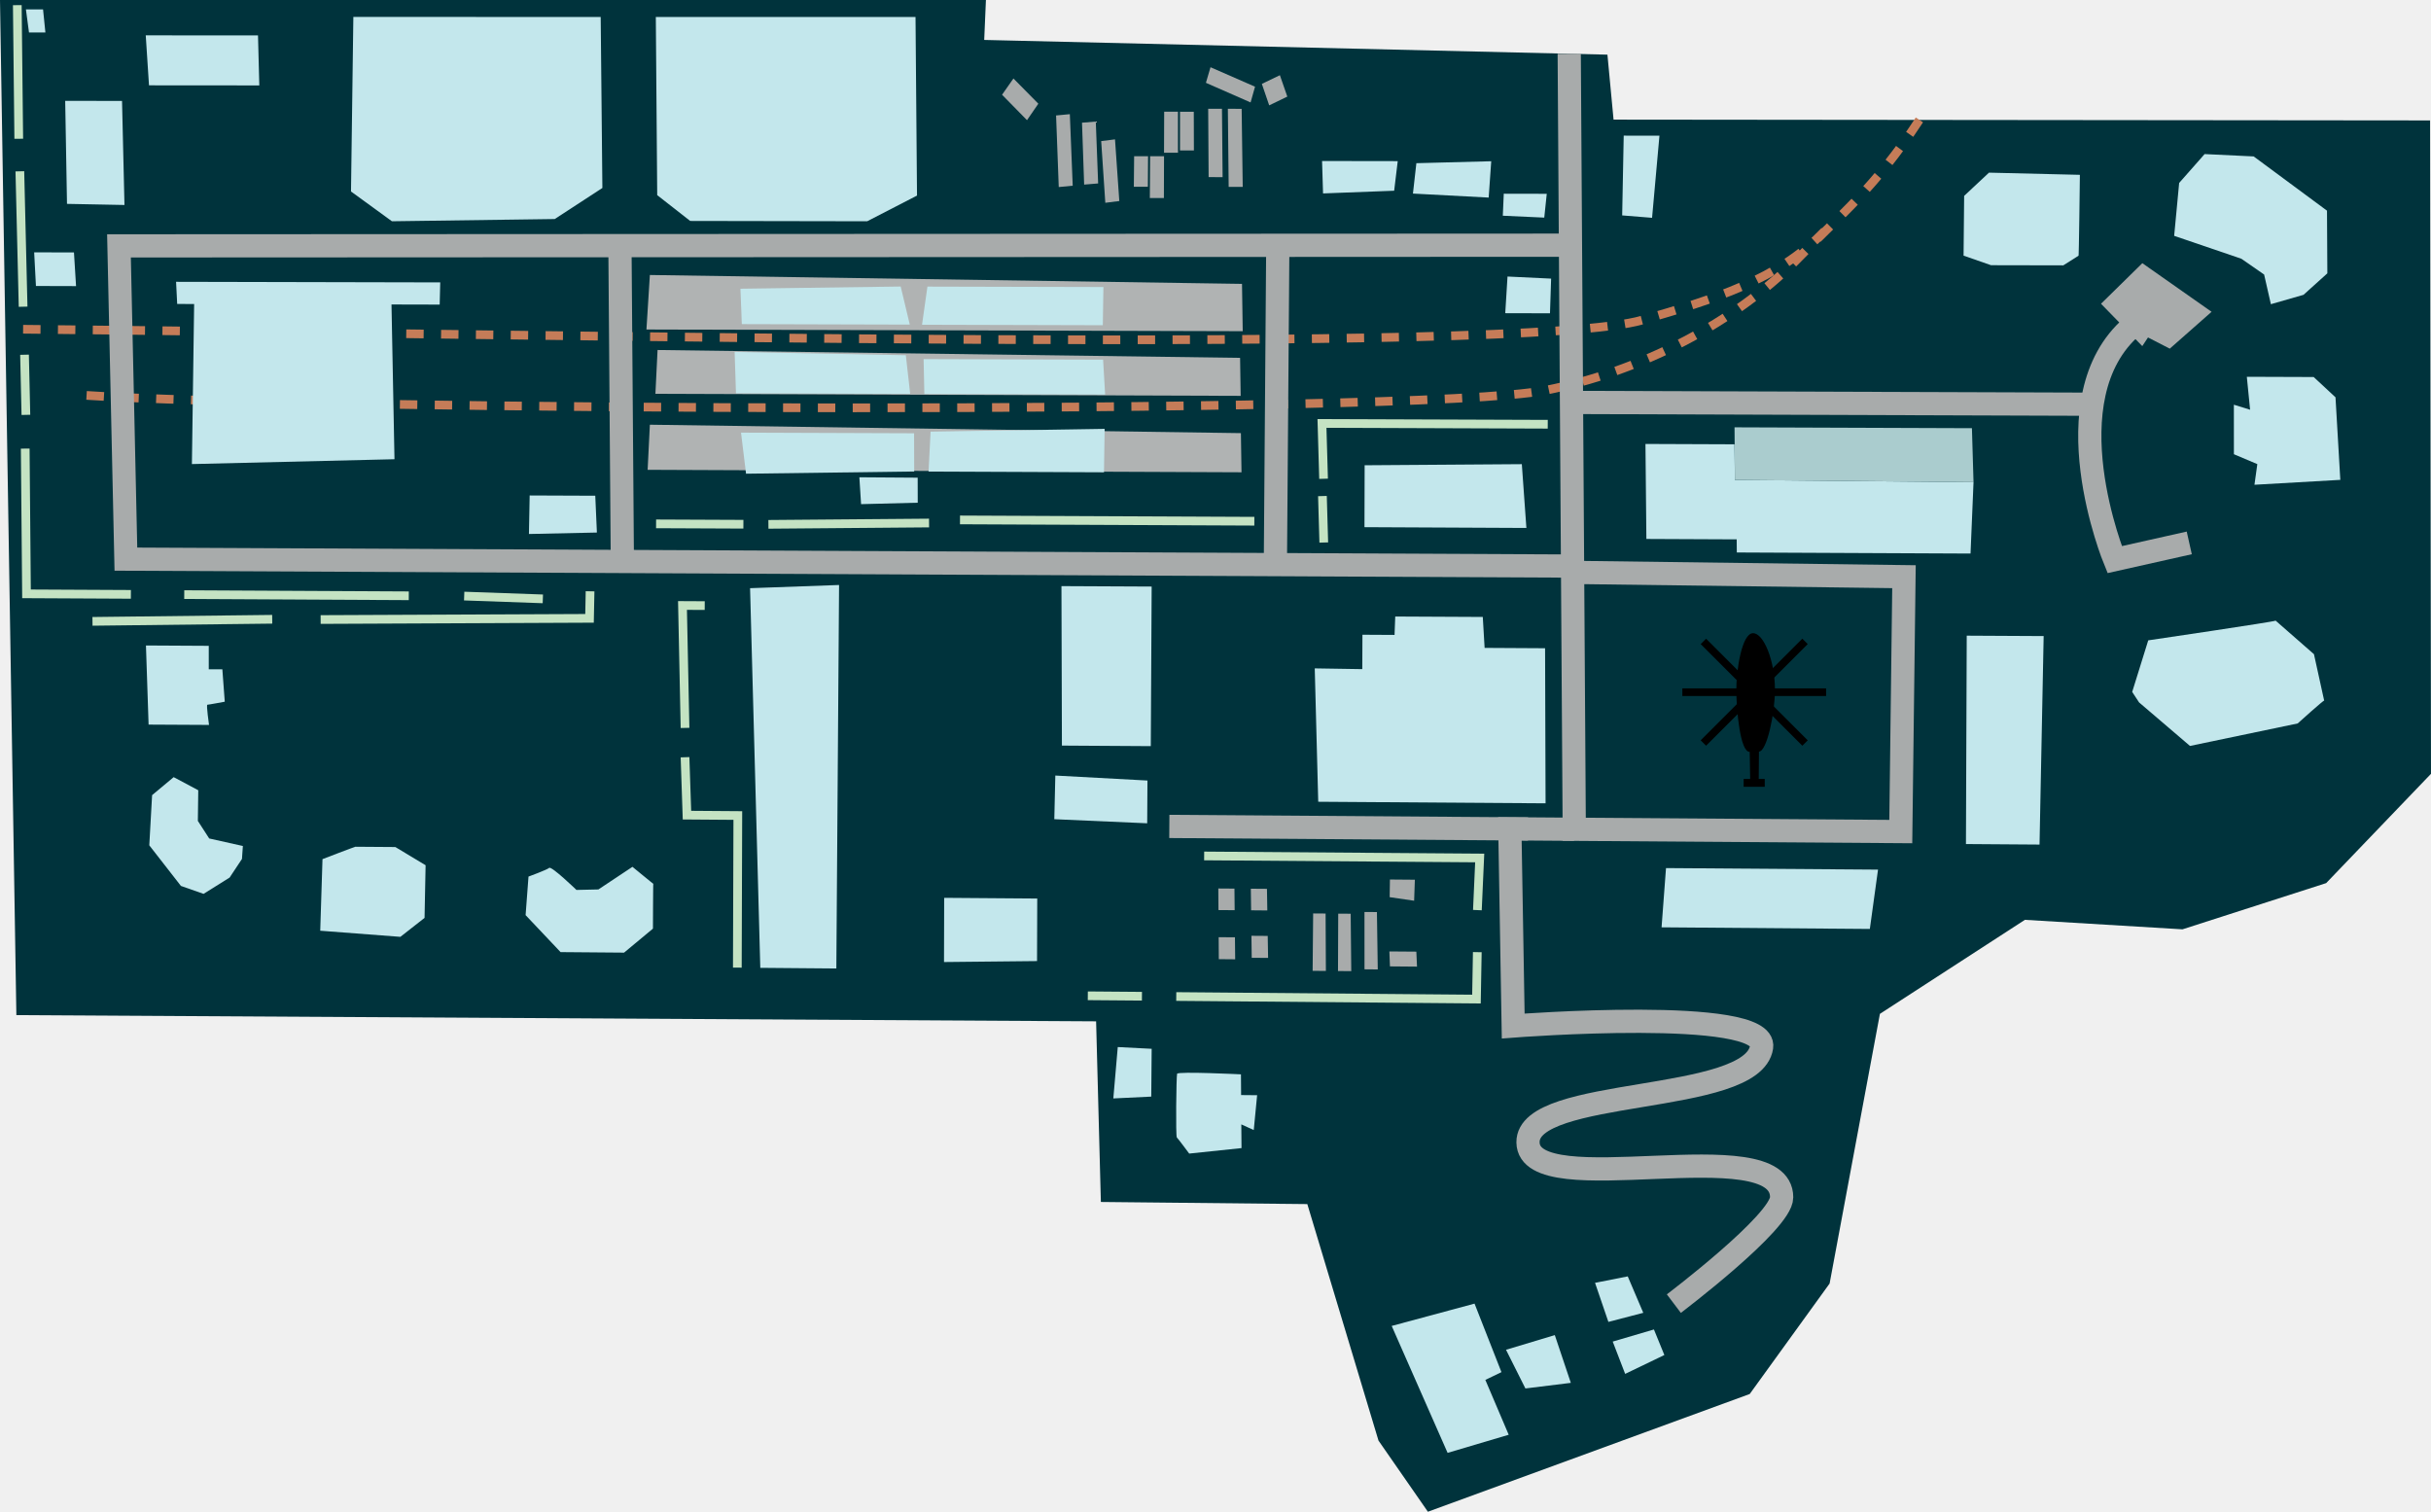
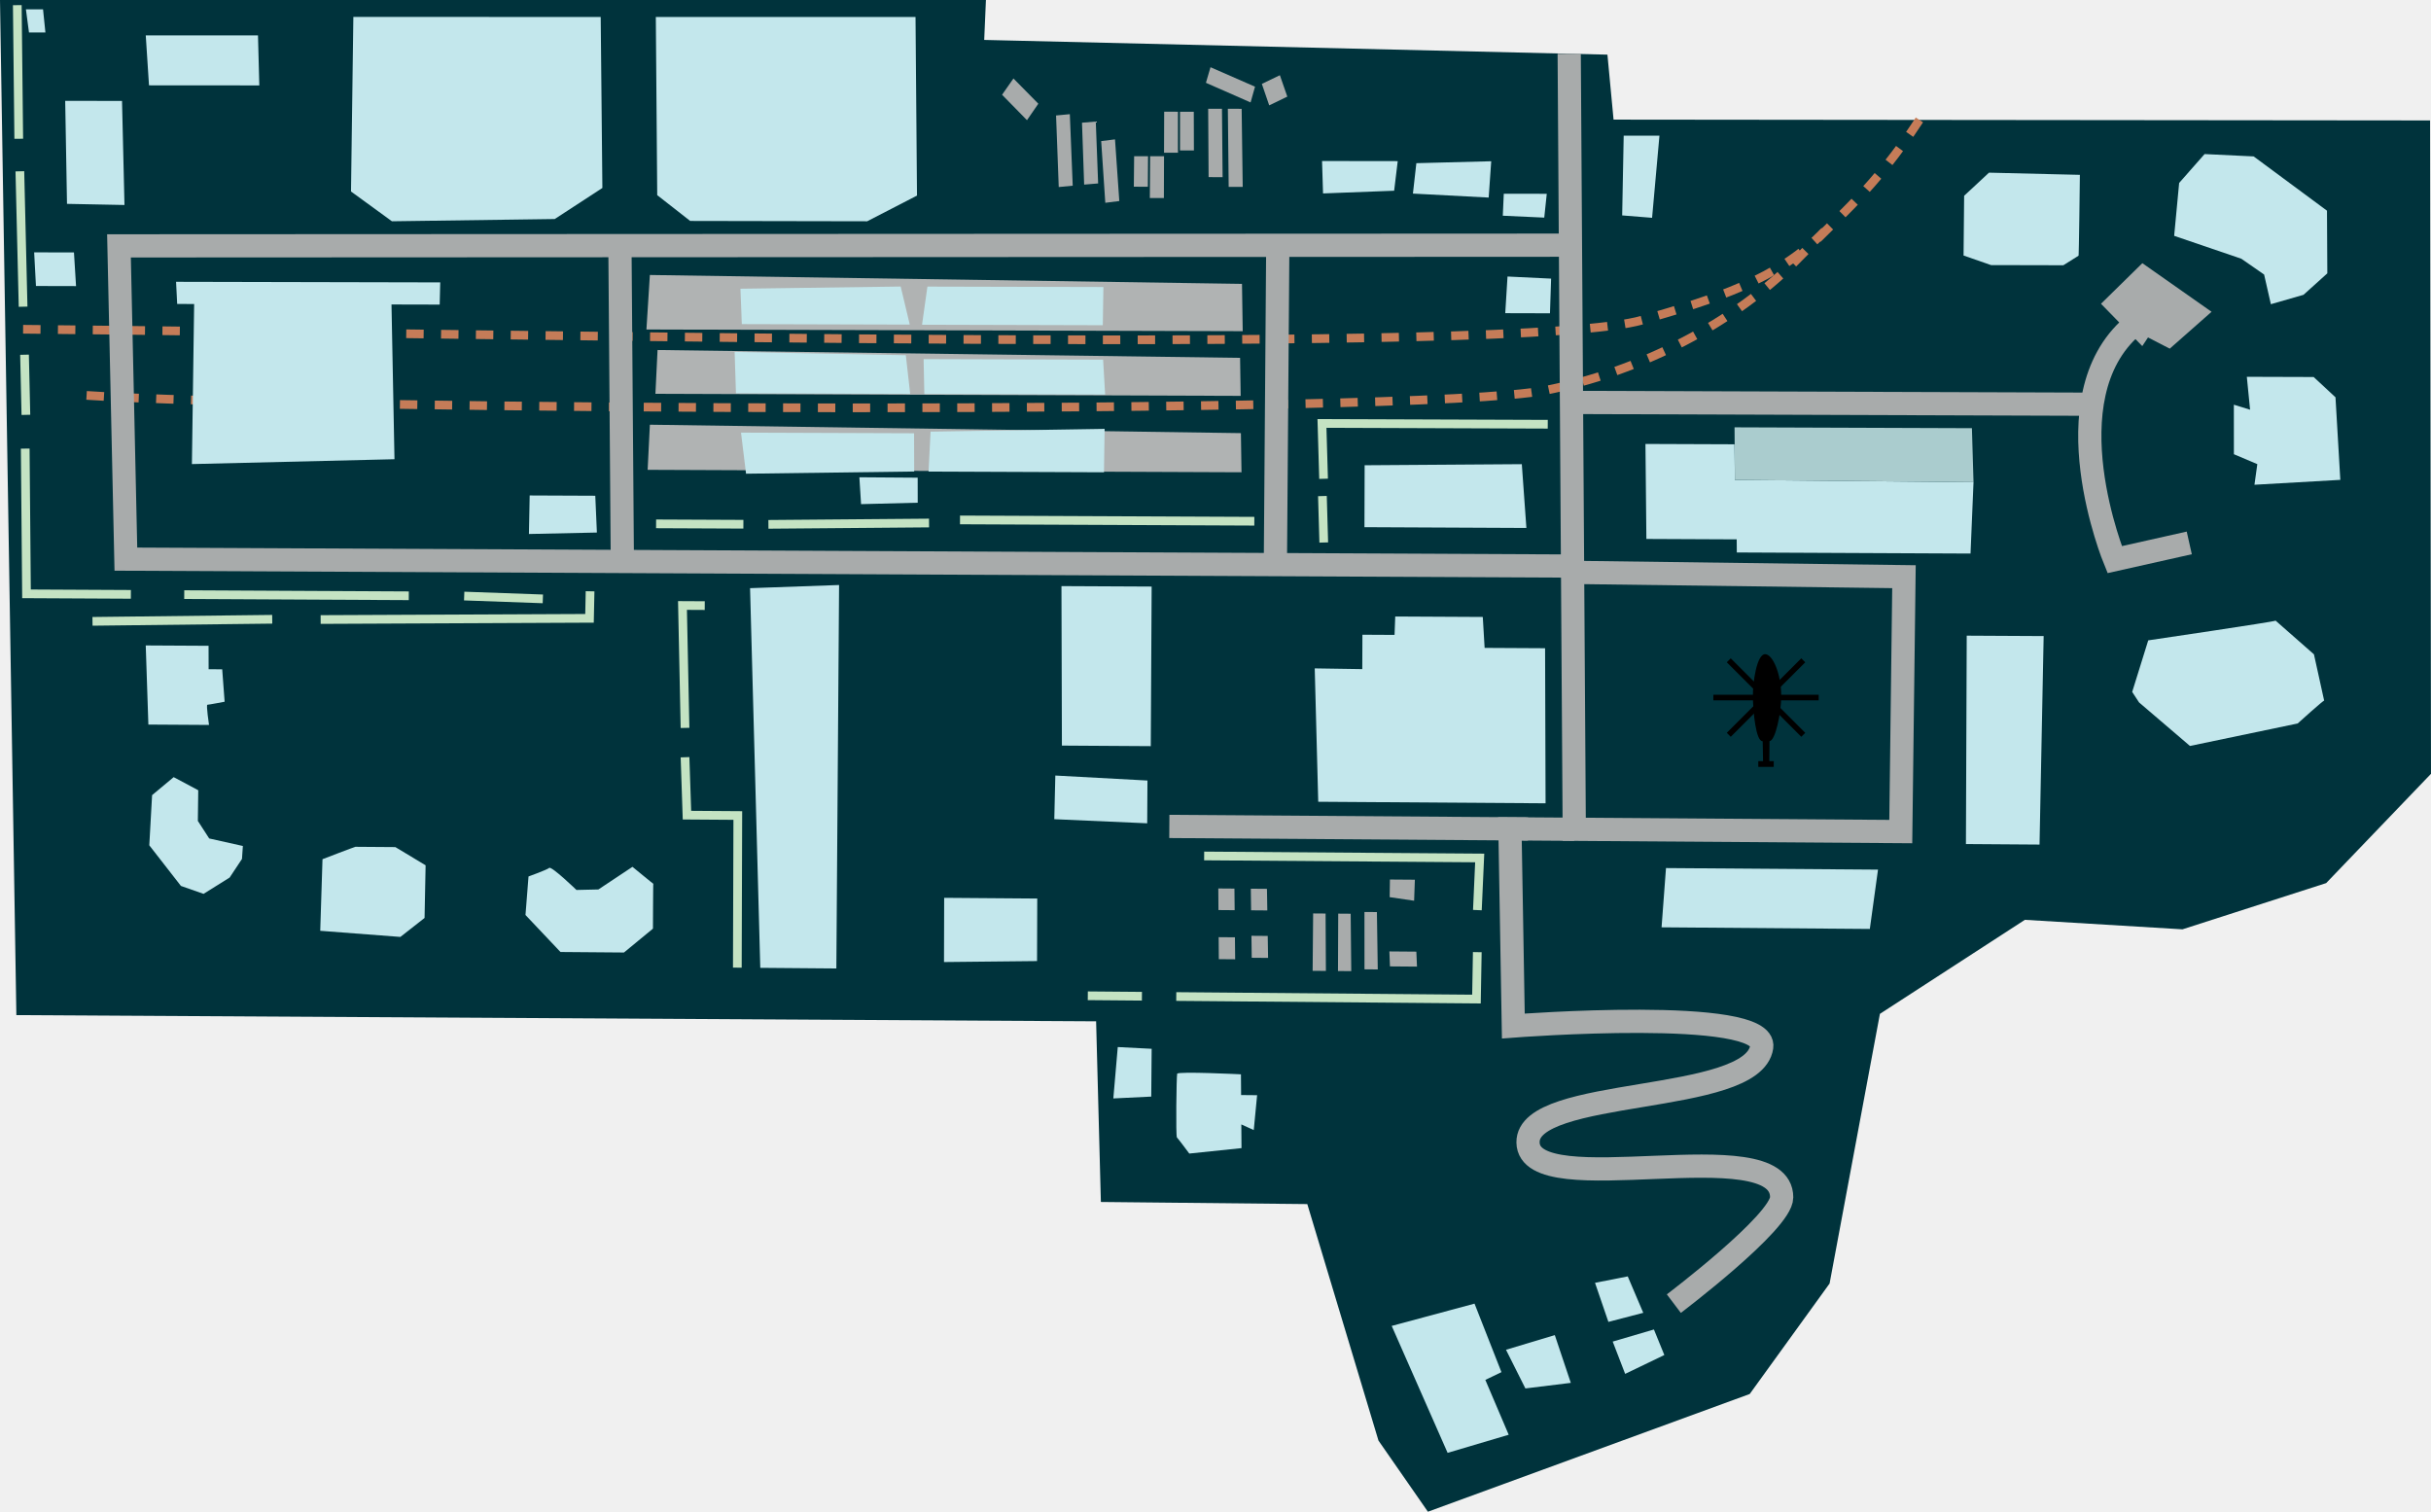
- <svg xmlns="http://www.w3.org/2000/svg" id="Calque_1" data-name="Calque 1" viewBox="0 0 837.48 520.82">
+ <svg xmlns="http://www.w3.org/2000/svg" viewBox="0 0 837.483 520.816">
  <defs>
-     <style>.cls-1{fill:#00333c;}.cls-2,.cls-3,.cls-9{fill:none;}.cls-2{stroke:#c57c58;stroke-dasharray:6;}.cls-2,.cls-3,.cls-4,.cls-9{stroke-miterlimit:10;}.cls-2,.cls-9{stroke-width:3px;}.cls-3,.cls-4{stroke:#a8abab;stroke-width:8px;}.cls-4{fill:#fff;}.cls-5{fill:#a8abab;}.cls-6{fill:#b0b3b3;}.cls-7{fill:#c3e7ec;}.cls-8{fill:#aaccce;}.cls-9{stroke:#c4e3c3;}</style>
+     <style>.cls-1,.cls-14,.cls-4,.cls-7,.cls-8{fill:none;}.cls-1{stroke:#414042;stroke-linecap:square;stroke-width:11px;}.cls-1,.cls-14,.cls-4,.cls-7,.cls-8,.cls-9{stroke-miterlimit:10;}.cls-2{fill:#f1f2f2;}.cls-3{fill:#414042;}.cls-4{stroke:#6d6e71;stroke-width:5px;}.cls-5{fill:#6d6e71;}.cls-6{fill:#00333c;}.cls-7{stroke:#c57c58;stroke-dasharray:6;}.cls-14,.cls-7{stroke-width:3px;}.cls-8,.cls-9{stroke:#a8abab;stroke-width:8px;}.cls-9{fill:#fff;}.cls-10{fill:#a8abab;}.cls-11{fill:#b0b3b3;}.cls-12{fill:#c3e7ec;}.cls-13{fill:#aaccce;}.cls-14{stroke:#c4e3c3;}</style>
  </defs>
-   <g id="Floor">
-     <polygon id="ground" class="cls-1" points="751.87 320.17 801.36 304.25 837.48 266.59 837.16 41.49 555.87 41.21 553.76 18.83 339.06 13.76 339.65 0 0 0 5.64 349.73 377.61 351.87 379.25 414.1 450.37 414.83 474.89 496.31 491.91 520.82 602.78 480.26 630.3 442.2 647.63 349.29 697.58 316.9 751.87 320.17" />
+   <g id="Bunkers">
+     <g id="basement_outline">
+       <polyline class="cls-1" points="634.668 306.262 634.668 285.184 584.527 285.14 584.527 306.262" />
+       <polyline class="cls-1" points="684.502 278.224 656.069 278.224 656.069 227.472 683.279 227.472" />
+       <polyline class="cls-1" points="656.069 179.166 656.069 227.472 640.171 227.472" />
+       <polyline class="cls-1" points="519.048 184.364 519.048 194.612 546.005 194.612 546.005 203.319 656.069 203.319" />
+       <polyline class="cls-1" points="584.527 285.14 546.846 286.086 546.005 203.319" />
+       <line class="cls-1" x1="656.069" y1="278.224" x2="619.763" y2="278.224" />
+       <line class="cls-1" x1="619.763" y1="285.184" x2="619.763" y2="272.797" />
+       <line class="cls-1" x1="625.496" y1="203.319" x2="625.496" y2="233.587" />
+       <line class="cls-1" x1="525.274" y1="257.663" x2="555.33" y2="260.002" />
+       <polyline class="cls-1" points="528.849 468.753 582.583 443.181 584.527 340.44 539.463 340.44 539.463 325.805 546.224 325.805 546.846 286.086" />
+       <polyline class="cls-1" points="630.999 380.525 619.992 380.525 619.992 373.374 590.413 373.374 590.413 380.525 578.26 380.525" />
+       <polyline class="cls-1" points="190.744 178.497 155.741 178.497 155.741 126.275 277.878 128.078 276.655 169.8 302.642 168.652" />
+       <rect class="cls-2" x="676.748" y="220.122" width="23.665" height="67.964" />
+       <path class="cls-3" d="M700.541,283.887v63.964H680.876V283.887h19.665m4-4H676.876v71.964h27.665V279.887Z" transform="translate(-2.128 -61.765)" />
+       <polygon class="cls-2" points="573.356 318.44 573.356 298.863 643.772 298.342 640.661 318.44 573.356 318.44" />
+       <path class="cls-3" d="M643.564,362.125l-2.488,16.081H577.484V362.613l66.08-.488m4.672-4.035-4.7.035-66.08.489-3.97.029v23.563h71.021l.524-3.389,2.488-16.08.719-4.647Z" transform="translate(-2.128 -61.765)" />
+       <polygon class="cls-2" points="569.278 182.717 569.278 157.261 597.56 157.72 597.56 150.041 672.897 152.163 672.897 186.437 569.278 182.717" />
+       <path class="cls-3" d="M601.688,213.863l71.337,2.009v30.257l-99.618-3.576V221.059l28.281.459v-7.655m-4-4.114v7.7l-24.217-.392-4.064-.066v29.418l3.856.139,99.619,3.576,4.143.149V211.983l-3.887-.109L601.8,209.865l-4.112-.116Z" transform="translate(-2.128 -61.765)" />
+       <polygon class="cls-2" points="544.742 275.879 544.203 222.873 550.749 222.873 552.817 213.684 643.355 214.639 645.926 275.879 544.742 275.879" />
+       <path class="cls-3" d="M556.541,277.467l87.023.917,2.4,57.26H548.85l-.5-49.006h6.125l2.064-9.171m-3.192-4.034-.71,3.156-1.362,6.049h-6.965l.041,4.041.5,49.006.041,3.959H650.139l-.175-4.167-2.4-57.261-.159-3.792-3.795-.04-87.023-.917-3.234-.034Z" transform="translate(-2.128 -61.765)" />
+       <rect class="cls-2" x="544.005" y="337.829" width="42.522" height="21.121" />
+       <path class="cls-3" d="M586.656,401.594v17.121H548.133V401.594h38.523m4-4H544.133v25.121h46.523V397.594Z" transform="translate(-2.128 -61.765)" />
+       <rect class="cls-2" x="542.095" y="371.374" width="43.81" height="18.303" />
+       <path class="cls-3" d="M586.032,435.139v14.3H546.223v-14.3h39.809m4-4H542.223v22.3h47.809v-22.3Z" transform="translate(-2.128 -61.765)" />
+       <path class="cls-2" d="M582.535,517.25a15.726,15.726,0,1,1,15.726-15.726A15.744,15.744,0,0,1,582.535,517.25Z" transform="translate(-2.128 -61.765)" />
+       <path class="cls-3" d="M582.535,487.8a13.726,13.726,0,1,1-13.726,13.726A13.727,13.727,0,0,1,582.535,487.8m0-4a17.726,17.726,0,1,0,17.726,17.726A17.746,17.746,0,0,0,582.535,483.8Z" transform="translate(-2.128 -61.765)" />
+       <rect class="cls-2" x="581.692" y="394.128" width="17.433" height="14.351" />
+       <path class="cls-3" d="M599.253,457.893v10.351H585.821V457.893h13.432m4-4H581.821v18.351h21.432V453.893Z" transform="translate(-2.128 -61.765)" />
+       <rect class="cls-2" x="566.64" y="405.723" width="17.432" height="11.469" />
+       <path class="cls-3" d="M584.2,469.489v7.468H570.768v-7.468H584.2m4-4H566.768v15.468H588.2V465.489Z" transform="translate(-2.128 -61.765)" />
+       <rect class="cls-2" x="190.791" y="124.275" width="42.306" height="39.221" />
+       <path class="cls-3" d="M233.226,188.04v35.221H194.919V188.04h38.307m4-4H190.919v43.221h46.307V184.04Z" transform="translate(-2.128 -61.765)" />
+       <rect class="cls-2" x="170.331" y="18.4" width="84.713" height="126.122" />
+       <path class="cls-3" d="M255.173,82.165V204.287H174.46V82.165h80.713m4-4H170.46V208.287h88.713V78.165Z" transform="translate(-2.128 -61.765)" />
+       <rect class="cls-2" x="141.967" y="18.4" width="137.911" height="26.181" />
+       <path class="cls-3" d="M280.006,82.165v22.181H146.1V82.165H280.006m4-4H142.1v30.181H284.006V78.165Z" transform="translate(-2.128 -61.765)" />
+     </g>
+     <g id="basement">
+       <polyline class="cls-4" points="634.668 306.262 634.668 285.184 584.527 285.14 584.527 306.262" />
+       <polyline class="cls-4" points="684.502 278.224 656.069 278.224 656.069 227.472 683.279 227.472" />
+       <polyline class="cls-4" points="656.069 179.166 656.069 227.472 640.171 227.472" />
+       <polyline class="cls-4" points="519.048 184.364 519.048 194.612 546.005 194.612 546.005 203.319 656.069 203.319" />
+       <polyline class="cls-4" points="584.527 285.14 546.846 286.086 546.005 203.319" />
+       <line class="cls-4" x1="656.069" y1="278.224" x2="619.763" y2="278.224" />
+       <line class="cls-4" x1="619.763" y1="285.184" x2="619.763" y2="272.797" />
+       <line class="cls-4" x1="625.496" y1="203.319" x2="625.496" y2="233.587" />
+       <line class="cls-4" x1="525.274" y1="257.663" x2="555.33" y2="260.002" />
+       <polyline class="cls-4" points="528.849 468.753 582.583 443.181 584.527 340.44 539.463 340.44 539.463 325.805 546.224 325.805 546.846 286.086" />
+       <polyline class="cls-4" points="630.999 380.525 619.992 380.525 619.992 373.374 590.413 373.374 590.413 380.525 578.26 380.525" />
+       <polyline class="cls-4" points="190.744 178.497 155.741 178.497 155.741 126.275 277.878 128.078 276.655 169.8 302.642 168.652" />
+       <rect class="cls-5" x="678.748" y="222.122" width="19.665" height="63.964" />
+       <polygon class="cls-5" points="638.948 316.44 641.436 300.36 575.355 300.848 575.355 316.44 638.948 316.44" />
+       <polygon class="cls-5" points="670.897 184.364 670.897 154.107 599.559 152.098 599.559 159.752 571.278 159.294 571.278 180.788 670.897 184.364" />
+       <polygon class="cls-5" points="643.84 273.879 546.722 273.879 546.224 224.873 552.349 224.873 554.413 215.702 641.436 216.619 643.84 273.879" />
+       <rect class="cls-5" x="548.133" y="401.594" width="38.522" height="17.121" transform="translate(1132.661 758.544) rotate(180)" />
+       <rect class="cls-5" x="546.223" y="435.139" width="39.81" height="14.302" transform="translate(1130.127 822.815) rotate(180)" />
+       <circle class="cls-5" cx="580.406" cy="439.759" r="13.726" />
+       <rect class="cls-5" x="585.821" y="457.893" width="13.432" height="10.351" transform="translate(1182.946 864.372) rotate(180)" />
+       <rect class="cls-5" x="570.768" y="469.489" width="13.432" height="7.468" transform="translate(1152.839 884.681) rotate(180)" />
+       <rect class="cls-5" x="194.919" y="188.04" width="38.306" height="35.221" transform="translate(426.017 349.536) rotate(180)" />
+       <rect class="cls-5" x="174.46" y="82.165" width="80.713" height="122.122" transform="translate(427.504 224.686) rotate(180)" />
+       <rect class="cls-5" x="146.095" y="82.165" width="133.911" height="22.181" transform="translate(423.973 124.745) rotate(180)" />
+     </g>
+   </g>
+   <g id="Ground_Level" data-name="Ground Level">
+     <polygon id="ground" class="cls-6" points="751.869 320.173 801.364 304.246 837.483 266.591 837.162 41.493 555.873 41.209 553.763 18.827 339.062 13.756 339.654 0 0 0 5.637 349.728 377.613 351.865 379.254 414.104 450.366 414.831 474.887 496.311 491.914 520.816 602.78 480.26 630.296 442.197 647.633 349.292 697.575 316.897 751.869 320.173" />
    <g id="rails">
-       <path class="cls-2" d="M663.36,103.08c-15.51,23.77-27.85,33.23-40.51,46.4-23.25,24.18-56.62,40.51-88.27,46.76-44.79,8.84-430.67,6.69-503,1.73" transform="translate(-2.13 -61.77)" />
-       <path class="cls-2" d="M10.09,175.2c181.11,1.63,516.57,8.87,557.84-3.17,24.44-7.13,46.81-13.82,62.8-30.67" transform="translate(-2.13 -61.77)" />
+       <path class="cls-7" d="M663.364,103.081c-15.518,23.77-27.849,33.225-40.513,46.4C599.6,173.664,566.227,190,534.58,196.242c-44.792,8.843-430.666,6.687-503,1.723" transform="translate(-2.128 -61.765)" />
+       <path class="cls-7" d="M10.087,175.2c181.109,1.628,516.574,8.869,557.845-3.172,24.443-7.131,46.8-13.825,62.8-30.67" transform="translate(-2.128 -61.765)" />
    </g>
    <g id="roads">
-       <polyline class="cls-3" points="540.6 18.52 542.33 285.7 654.82 286.49 655.92 198.68 541.09 197.19" />
-       <path class="cls-3" d="M756.33,248.81l-25.69,5.76s-22.87-55.58,6.1-80.44" transform="translate(-2.13 -61.77)" />
-       <line class="cls-4" x1="720.67" y1="139.26" x2="541.38" y2="138.65" />
-       <path class="cls-3" d="M578.77,510.89s37.13-28.08,37.14-36.62c.06-23.6-87.06,2.37-87.38-18.92C528.24,436,606,442.57,609,422.5c2.09-14-85.57-7.25-85.57-7.25l-1.16-67.94,22.15.16" transform="translate(-2.13 -61.77)" />
-       <polyline class="cls-3" points="541.74 195.02 43.37 192.63 40.99 84.71 541.02 84.47" />
-       <line class="cls-3" x1="439.37" y1="194.53" x2="440.2" y2="84.51" />
-       <line class="cls-3" x1="214.4" y1="193.45" x2="213.57" y2="84.62" />
-       <line class="cls-3" x1="402.83" y1="284.72" x2="526.41" y2="285.59" />
-       <polygon class="cls-5" points="723.8 104.65 738.02 119.24 739.99 116.26 747.49 120.12 761.89 107.42 738.04 90.67 723.8 104.65" />
+       <polyline class="cls-8" points="540.595 18.516 542.332 285.702 654.819 286.492 655.919 198.681 541.092 197.189" />
+       <path class="cls-8" d="M756.334,248.809l-25.692,5.761s-22.871-55.581,6.095-80.435" transform="translate(-2.128 -61.765)" />
+       <line class="cls-9" x1="720.668" y1="139.259" x2="541.376" y2="138.648" />
+       <path class="cls-8" d="M578.768,510.889s37.128-28.083,37.147-36.624c.051-23.592-87.061,2.371-87.381-18.914-.291-19.34,77.5-12.784,80.5-32.854,2.089-13.975-85.561-7.25-85.561-7.25l-1.167-67.935,22.152.155" transform="translate(-2.128 -61.765)" />
+       <polyline class="cls-8" points="541.742 195.018 43.365 192.63 40.991 84.707 541.023 84.468" />
+       <line class="cls-8" x1="439.371" y1="194.528" x2="440.199" y2="84.513" />
+       <line class="cls-8" x1="214.398" y1="193.449" x2="213.569" y2="84.624" />
+       <line class="cls-8" x1="402.834" y1="284.722" x2="526.405" y2="285.59" />
+       <polygon class="cls-10" points="723.797 104.654 738.019 119.236 739.993 116.256 747.485 120.119 761.889 107.417 738.045 90.669 723.797 104.654" />
    </g>
    <g id="pavement">
-       <polygon class="cls-6" points="427.7 162.71 223.11 161.86 223.88 146.32 427.49 149.22 427.7 162.71" />
-       <polygon class="cls-6" points="427.41 136.38 225.79 135.68 226.53 120.58 427.21 123.29 427.41 136.38" />
-       <polygon class="cls-6" points="428.12 114.1 222.7 113.52 223.88 94.74 427.87 97.8 428.12 114.1" />
+       <polygon class="cls-11" points="427.7 162.707 223.113 161.864 223.881 146.319 427.493 149.222 427.7 162.707" />
+       <polygon class="cls-11" points="427.412 136.385 225.793 135.683 226.527 120.584 427.211 123.289 427.412 136.385" />
+       <polygon class="cls-11" points="428.117 114.096 222.697 113.516 223.879 94.737 427.867 97.801 428.117 114.096" />
    </g>
    <g id="buildings">
-       <polygon class="cls-7" points="677.27 290.79 677.54 219 704.04 219.14 702.62 290.97 677.27 290.79" />
-       <polygon class="cls-7" points="646.98 299.6 573.94 299.07 572.41 319.48 644.16 320.04 646.98 299.6" />
-       <polygon class="cls-7" points="679.88 166.11 597.67 165.35 597.53 153.07 566.86 152.95 567.18 185.68 598.29 185.82 598.33 190.34 678.85 190.71 679.88 166.11" />
-       <polygon class="cls-8" points="679.88 166.11 679.33 147.52 597.55 147.22 597.67 165.35 679.88 166.11" />
-       <polygon class="cls-7" points="470.12 160.29 470.06 181.62 525.84 181.89 524.27 159.91 470.12 160.29" />
-       <polygon class="cls-7" points="480.66 212.4 510.82 212.55 511.45 223.21 532.28 223.33 532.45 276.76 454.13 276.22 452.93 230.27 469.31 230.53 469.36 218.68 480.42 218.74 480.66 212.4" />
-       <polygon class="cls-7" points="396.75 202.08 365.67 201.93 365.83 256.87 396.45 257.06 396.75 202.08" />
-       <polygon class="cls-7" points="395.3 268.91 363.56 267.19 363.21 282.23 395.21 283.64 395.3 268.91" />
-       <polygon class="cls-7" points="357.26 331.11 357.33 309.56 325.27 309.32 325.21 331.44 357.26 331.11" />
-       <path class="cls-7" d="M786.08,275.59c.06.32-43.88,6.79-43.88,6.79l-5.53,17.77,2.37,3.61,17.54,15,37.1-7.75s9.06-8.18,9.13-7.86-3.52-16-3.52-16Z" transform="translate(-2.13 -61.77)" />
-       <polygon class="cls-7" points="776.66 167.01 777.65 159.9 769.58 156.49 769.57 139.43 775.16 141.16 774.03 129.81 797.06 129.89 804.58 136.88 806.24 165.32 776.66 167.01" />
-       <polygon class="cls-7" points="782.32 104.8 779.99 94.58 772.15 89.14 749 81.25 750.72 63.03 759.49 53.08 776.39 53.89 801.65 72.58 801.77 94.17 793.56 101.57 782.32 104.8" />
-       <path class="cls-7" d="M718.18,149.87c.14.73.47-27.87.47-27.87l-31.31-.75-8.56,8-.2,20.59,9.47,3.3,24.89.05Z" transform="translate(-2.13 -61.77)" />
-       <polygon class="cls-7" points="558.84 74.21 569.14 75.04 571.68 46.75 559.37 46.73 558.84 74.21" />
-       <polygon class="cls-7" points="533.97 107.94 534.36 95.99 519.34 95.27 518.56 107.9 533.97 107.94" />
-       <polygon class="cls-7" points="532 74.97 532.86 66.77 518.05 66.74 517.72 74.32 532 74.97" />
-       <polygon class="cls-7" points="380.32 162.71 380.55 147.75 320.59 148.7 319.89 162.46 380.32 162.71" />
-       <polygon class="cls-7" points="314.9 149.27 314.94 162.44 257.01 163.2 255.28 149.05 314.9 149.27" />
-       <polygon class="cls-7" points="380.72 135.94 380.02 123.91 318.18 123.72 318.44 135.73 380.72 135.94" />
-       <polygon class="cls-7" points="313.56 135.71 312.06 122.38 253.08 121.25 253.54 135.51 313.56 135.71" />
-       <polygon class="cls-7" points="379.92 112.05 380.13 98.89 319.5 98.74 317.64 111.88 379.92 112.05" />
-       <polygon class="cls-7" points="313.42 111.83 310.29 98.71 255.08 99.47 255.56 111.67 313.42 111.83" />
-       <polygon class="cls-7" points="315.91 67.38 315.4 5.86 225.93 5.85 226.41 67.23 237.77 76.12 298.75 76.23 315.91 67.38" />
-       <polygon class="cls-7" points="207.52 64.76 206.94 5.85 121.73 5.83 120.92 65.97 135.02 76.23 191.11 75.46 207.52 64.76" />
-       <polygon class="cls-7" points="89.33 29.43 88.88 12.19 50.21 12.18 51.33 29.4 89.33 29.43" />
-       <polygon class="cls-7" points="42.04 34.77 22.46 34.75 23.08 70.24 42.88 70.62 42.04 34.77" />
-       <polygon class="cls-7" points="9.99 11.19 15.64 11.19 14.83 3.23 8.93 3.23 9.99 11.19" />
-       <polygon class="cls-7" points="26.2 98.57 25.48 86.97 11.77 86.94 12.38 98.53 26.2 98.57" />
-       <polygon class="cls-7" points="135.9 158.21 134.87 104.9 151.47 104.94 151.66 97.29 60.66 97.09 61.04 104.72 66.88 104.74 66.11 159.88 135.9 158.21" />
-       <polygon class="cls-7" points="512.85 68.07 513.73 55.55 487.94 56.22 486.76 66.69 512.85 68.07" />
-       <polygon class="cls-7" points="480.29 65.71 481.52 55.51 455.45 55.47 455.79 66.64 480.29 65.71" />
-       <polygon class="cls-7" points="288.12 333.66 261.92 333.44 258.4 202.64 289.06 201.54 288.12 333.66" />
-       <path class="cls-7" d="M227.07,381.7s.05-15.57.12-15.45-7.18-5.84-7.18-5.84l-11.73,7.79-7.56.17s-8.58-8.29-9.39-7.6-7.13,3-7.13,3l-1,13.28,12.05,12.74,21.87.18Z" transform="translate(-2.13 -61.77)" />
-       <path class="cls-7" d="M148.39,378l.36-18.14-10.42-6.27-13.77-.1c-.24,0-11.33,4.27-11.33,4.27l-.78,24.66,27.61,2.11Z" transform="translate(-2.13 -61.77)" />
-       <polygon class="cls-7" points="83.67 291.46 83.36 295.92 79.1 302.34 70.13 307.95 62.33 305.22 51.43 291.23 52.4 273.94 59.83 267.74 68.3 272.26 68.16 282.82 72.07 288.87 83.67 291.46" />
-       <path class="cls-7" d="M74.14,311.52s-1-6.95-.58-6.95,6-1.05,6-1.05l-.83-11.17-4.68,0,0-8.08-21.64-.12.91,27.26Z" transform="translate(-2.13 -61.77)" />
-       <polygon class="cls-7" points="205.63 183.47 205.07 170.79 182.47 170.7 182.22 183.97 205.63 183.47" />
-       <polygon class="cls-7" points="573.37 466.83 569.78 458.03 555.58 462.2 559.87 473.33 573.37 466.83" />
-       <polygon class="cls-7" points="566.11 452.29 560.76 439.74 549.49 441.96 554.09 455.42 566.11 452.29" />
-       <polygon class="cls-7" points="541.15 476.42 535.63 459.97 518.82 465.02 525.5 478.35 541.15 476.42" />
-       <polygon class="cls-7" points="519.75 494.3 511.7 475.4 517.25 472.73 507.98 449.12 479.44 456.81 498.7 500.54 519.75 494.3" />
-       <path class="cls-7" d="M429.83,457.31l-.07-8.17,4.29,1.95,1.16-12-5.52-.05-.05-7.14s-21.72-1.07-22-.2-.52,21.57-.09,21.95,4.26,5.55,4.26,5.55Z" transform="translate(-2.13 -61.77)" />
-       <polygon class="cls-7" points="396.61 377.8 396.75 361.33 385.07 360.73 383.54 378.43 396.61 377.8" />
-       <polygon class="cls-7" points="316.14 164.57 316.16 173.19 296.64 173.69 296.05 164.43 316.14 164.57" />
+       <polygon class="cls-12" points="677.266 290.79 677.54 218.999 704.042 219.141 702.623 290.97 677.266 290.79" />
+       <polygon class="cls-12" points="646.976 299.603 573.937 299.066 572.41 319.48 644.157 320.043 646.976 299.603" />
+       <polygon class="cls-12" points="679.88 166.112 597.671 165.346 597.535 153.067 566.859 152.951 567.183 185.677 598.295 185.819 598.332 190.336 678.85 190.712 679.88 166.112" />
+       <polygon class="cls-13" points="679.88 166.112 679.328 147.518 597.555 147.222 597.671 165.346 679.88 166.112" />
+       <polygon class="cls-12" points="470.121 160.288 470.056 181.624 525.844 181.888 524.267 159.913 470.121 160.288" />
+       <polygon class="cls-12" points="480.661 212.396 510.821 212.554 511.455 223.213 532.283 223.327 532.452 276.756 454.133 276.223 452.926 230.271 469.307 230.525 469.355 218.677 480.423 218.736 480.661 212.396" />
+       <polygon class="cls-12" points="396.746 202.082 365.674 201.927 365.827 256.871 396.446 257.065 396.746 202.082" />
+       <polygon class="cls-12" points="395.302 268.908 363.56 267.188 363.206 282.226 395.213 283.644 395.302 268.908" />
+       <polygon class="cls-12" points="357.262 331.108 357.334 309.565 325.268 309.32 325.21 331.444 357.262 331.108" />
+       <path class="cls-12" d="M786.076,275.588c.068.319-43.878,6.792-43.878,6.792l-5.528,17.767,2.369,3.616,17.537,15,37.1-7.748s9.06-8.187,9.133-7.858-3.523-15.964-3.523-15.964Z" transform="translate(-2.128 -61.765)" />
+       <polygon class="cls-12" points="776.665 167.008 777.652 159.903 769.582 156.489 769.567 139.426 775.159 141.156 774.033 129.815 797.058 129.888 804.581 136.876 806.243 165.32 776.665 167.008" />
+       <polygon class="cls-12" points="782.318 104.803 779.989 94.583 772.146 89.139 749.002 81.247 750.719 63.033 759.486 53.078 776.391 53.89 801.651 72.585 801.766 94.172 793.561 101.567 782.318 104.803" />
+       <path class="cls-12" d="M718.182,149.867c.139.732.467-27.865.467-27.865l-31.308-.752-8.564,7.965-.2,20.58,9.469,3.3,24.9.056Z" transform="translate(-2.128 -61.765)" />
+       <polygon class="cls-12" points="558.84 74.213 569.145 75.038 571.683 46.749 559.365 46.734 558.84 74.213" />
+       <polygon class="cls-12" points="533.968 107.937 534.357 95.99 519.341 95.266 518.561 107.896 533.968 107.937" />
+       <polygon class="cls-12" points="531.998 74.97 532.864 66.768 518.055 66.744 517.718 74.317 531.998 74.97" />
+       <polygon class="cls-12" points="380.318 162.707 380.545 147.753 320.586 148.704 319.891 162.464 380.318 162.707" />
+       <polygon class="cls-12" points="314.898 149.268 314.938 162.444 257.013 163.202 255.279 149.048 314.898 149.268" />
+       <polygon class="cls-12" points="380.724 135.94 380.024 123.907 318.182 123.718 318.435 135.731 380.724 135.94" />
+       <polygon class="cls-12" points="313.56 135.714 312.061 122.376 253.081 121.255 253.538 135.513 313.56 135.714" />
+       <polygon class="cls-12" points="379.918 112.048 380.128 98.885 319.5 98.737 317.642 111.876 379.918 112.048" />
+       <polygon class="cls-12" points="313.419 111.831 310.287 98.714 255.083 99.47 255.559 111.671 313.419 111.831" />
+       <polygon class="cls-12" points="315.908 67.383 315.403 5.862 225.931 5.849 226.415 67.234 237.771 76.12 298.75 76.235 315.908 67.383" />
+       <polygon class="cls-12" points="207.521 64.758 206.945 5.846 121.731 5.834 120.922 65.972 135.021 76.235 191.11 75.457 207.521 64.758" />
+       <polygon class="cls-12" points="89.332 29.428 88.875 12.194 50.212 12.183 51.331 29.401 89.332 29.428" />
+       <polygon class="cls-12" points="42.037 34.768 22.46 34.751 23.082 70.236 42.885 70.623 42.037 34.768" />
+       <polygon class="cls-12" points="9.987 11.19 15.645 11.191 14.828 3.227 8.931 3.227 9.987 11.19" />
+       <polygon class="cls-12" points="26.197 98.568 25.48 86.972 11.767 86.943 12.385 98.534 26.197 98.568" />
+       <polygon class="cls-12" points="135.9 158.21 134.87 104.9 151.472 104.94 151.661 97.288 60.655 97.086 61.038 104.722 66.883 104.736 66.111 159.883 135.9 158.21" />
+       <polygon class="cls-12" points="512.852 68.067 513.729 55.553 487.936 56.217 486.756 66.693 512.852 68.067" />
+       <polygon class="cls-12" points="480.286 65.708 481.519 55.509 455.447 55.473 455.79 66.642 480.286 65.708" />
+       <polygon class="cls-12" points="288.124 333.656 261.918 333.44 258.397 202.636 289.065 201.545 288.124 333.656" />
+       <path class="cls-12" d="M227.069,381.7s.055-15.571.124-15.455-7.179-5.84-7.179-5.84L208.277,368.2l-7.554.175s-8.586-8.286-9.392-7.6-7.131,2.951-7.131,2.951L183.158,377l12.056,12.745,21.868.178Z" transform="translate(-2.128 -61.765)" />
+       <path class="cls-12" d="M148.392,378.019l.36-18.141-10.42-6.273-13.767-.1c-.24,0-11.336,4.271-11.336,4.271l-.78,24.666,27.611,2.111Z" transform="translate(-2.128 -61.765)" />
+       <polygon class="cls-12" points="83.668 291.459 83.365 295.922 79.104 302.339 70.126 307.951 62.328 305.222 51.431 291.225 52.398 273.938 59.83 267.739 68.295 272.256 68.159 282.824 72.069 288.867 83.668 291.459" />
+       <path class="cls-12" d="M74.136,311.524s-1.038-6.956-.572-6.954,5.948-1.045,5.948-1.045l-.834-11.172L74,292.326l-.018-8.072-21.646-.119.907,27.259Z" transform="translate(-2.128 -61.765)" />
+       <polygon class="cls-12" points="205.63 183.47 205.075 170.794 182.473 170.698 182.216 183.972 205.63 183.47" />
+       <polygon class="cls-12" points="573.366 466.831 569.777 458.032 555.579 462.203 559.869 473.329 573.366 466.831" />
+       <polygon class="cls-12" points="566.106 452.29 560.762 439.744 549.485 441.96 554.094 455.419 566.106 452.29" />
+       <polygon class="cls-12" points="541.146 476.424 535.633 459.973 518.816 465.02 525.498 478.345 541.146 476.424" />
+       <polygon class="cls-12" points="519.751 494.3 511.698 475.4 517.251 472.734 507.975 449.124 479.445 456.805 498.704 500.537 519.751 494.3" />
+       <path class="cls-12" d="M429.826,457.313l-.061-8.169,4.284,1.95,1.156-12.013-5.516-.051-.053-7.142s-21.712-1.071-21.969-.2-.513,21.569-.087,21.956,4.261,5.546,4.261,5.546Z" transform="translate(-2.128 -61.765)" />
+       <polygon class="cls-12" points="396.607 377.798 396.746 361.33 385.071 360.731 383.543 378.431 396.607 377.798" />
+       <polygon class="cls-12" points="316.142 164.573 316.156 173.192 296.638 173.687 296.054 164.429 316.142 164.573" />
    </g>
    <g id="fencing">
-       <polyline class="cls-9" points="254.01 333.37 254.18 280.96 236.66 280.83 235.99 260.88" />
-       <polyline class="cls-9" points="235.99 250.78 235.12 208.6 242.78 208.64" />
-       <polyline class="cls-9" points="203.28 203.71 203.09 213.03 110.46 213.44" />
-       <line class="cls-9" x1="93.78" y1="213.35" x2="31.86" y2="214.07" />
-       <line class="cls-9" x1="187.01" y1="206.32" x2="159.91" y2="205.36" />
-       <line class="cls-9" x1="140.83" y1="205.26" x2="63.47" y2="204.86" />
-       <polyline class="cls-9" points="45.09 204.77 9.13 204.59 8.69 154.55" />
-       <line class="cls-9" x1="8.92" y1="142.93" x2="8.45" y2="122.21" />
-       <line class="cls-9" x1="7.96" y1="105.67" x2="6.84" y2="59.02" />
-       <line class="cls-9" x1="6.46" y1="47.81" x2="5.96" y2="1.77" />
-       <line class="cls-9" x1="320.06" y1="180.19" x2="264.72" y2="180.65" />
-       <line class="cls-9" x1="432.12" y1="179.57" x2="330.72" y2="179.12" />
-       <line class="cls-9" x1="256.1" y1="180.61" x2="226.02" y2="180.48" />
-       <polyline class="cls-9" points="533.2 146.16 455.42 145.88 455.97 164.95" />
-       <line class="cls-9" x1="455.58" y1="170.9" x2="456.04" y2="186.91" />
-       <line class="cls-9" x1="374.75" y1="343.07" x2="393.4" y2="343.22" />
-       <polyline class="cls-9" points="405.22 343.32 508.64 344.2 508.93 328.03" />
-       <polyline class="cls-9" points="508.96 313.55 509.76 295.59 414.83 294.89" />
+       <polyline class="cls-14" points="254.013 333.374 254.176 280.957 236.659 280.835 235.99 260.883" />
+       <polyline class="cls-14" points="235.988 250.777 235.117 208.604 242.785 208.644" />
+       <polyline class="cls-14" points="203.283 203.707 203.086 213.025 110.462 213.44" />
+       <line class="cls-14" x1="93.783" y1="213.351" x2="31.863" y2="214.069" />
+       <line class="cls-14" x1="187.013" y1="206.325" x2="159.913" y2="205.355" />
+       <line class="cls-14" x1="140.832" y1="205.258" x2="63.47" y2="204.864" />
+       <polyline class="cls-14" points="45.087 204.77 9.13 204.587 8.69 154.554" />
+       <line class="cls-14" x1="8.92" y1="142.927" x2="8.448" y2="122.208" />
+       <line class="cls-14" x1="7.958" y1="105.667" x2="6.843" y2="59.017" />
+       <line class="cls-14" x1="6.459" y1="47.81" x2="5.958" y2="1.773" />
+       <line class="cls-14" x1="320.057" y1="180.188" x2="264.721" y2="180.649" />
+       <line class="cls-14" x1="432.118" y1="179.572" x2="330.724" y2="179.123" />
+       <line class="cls-14" x1="256.098" y1="180.611" x2="226.025" y2="180.476" />
+       <polyline class="cls-14" points="533.204 146.159 455.419 145.88 455.974 164.952" />
+       <line class="cls-14" x1="455.577" y1="170.9" x2="456.037" y2="186.906" />
+       <line class="cls-14" x1="374.75" y1="343.065" x2="393.395" y2="343.223" />
+       <polyline class="cls-14" points="405.224 343.323 508.643 344.199 508.929 328.031" />
+       <polyline class="cls-14" points="508.959 313.547 509.762 295.586 414.833 294.895" />
    </g>
    <g id="citern">
-       <polygon class="cls-5" points="488.16 333.02 478.84 332.94 478.64 327.79 487.93 327.86 488.16 333.02" />
-       <polygon class="cls-5" points="487.17 310.32 487.42 303.08 478.83 303.01 478.74 309.09 487.17 310.32" />
-       <polygon class="cls-5" points="474.64 333.99 474.35 314.22 470.06 314.19 470.07 333.95 474.64 333.99" />
-       <polygon class="cls-5" points="465.51 334.58 465.31 314.8 461.02 314.77 460.94 334.54 465.51 334.58" />
-       <polygon class="cls-5" points="456.77 334.51 456.67 314.73 452.38 314.7 452.2 334.47 456.77 334.51" />
-       <polygon class="cls-5" points="436.86 330.02 436.73 322.44 431.12 322.4 431.22 329.98 436.86 330.02" />
-       <polygon class="cls-5" points="436.59 313.67 436.47 306.22 430.91 306.18 431.01 313.62 436.59 313.67" />
-       <polygon class="cls-5" points="425.34 313.58 425.27 306.14 419.71 306.1 419.76 313.54 425.34 313.58" />
-       <polygon class="cls-5" points="425.52 330.5 425.44 322.92 419.83 322.88 419.88 330.45 425.52 330.5" />
+       <polygon class="cls-10" points="488.157 333.019 478.843 332.943 478.644 327.786 487.932 327.861 488.157 333.019" />
+       <polygon class="cls-10" points="487.167 310.323 487.424 303.077 478.832 303.013 478.742 309.086 487.167 310.323" />
+       <polygon class="cls-10" points="474.642 333.991 474.346 314.222 470.056 314.189 470.068 333.953 474.642 333.991" />
+       <polygon class="cls-10" points="465.511 334.578 465.31 314.8 461.02 314.767 460.937 334.54 465.511 334.578" />
+       <polygon class="cls-10" points="456.775 334.506 456.666 314.733 452.378 314.7 452.203 334.468 456.775 334.506" />
+       <polygon class="cls-10" points="436.858 330.021 436.734 322.445 431.124 322.401 431.224 329.975 436.858 330.021" />
+       <polygon class="cls-10" points="436.591 313.665 436.47 306.221 430.908 306.179 431.007 313.622 436.591 313.665" />
+       <polygon class="cls-10" points="425.342 313.578 425.266 306.137 419.707 306.095 419.761 313.535 425.342 313.578" />
+       <polygon class="cls-10" points="425.516 330.497 425.438 322.92 419.829 322.875 419.884 330.451 425.516 330.497" />
    </g>
    <g id="random">
-       <polygon class="cls-5" points="428.12 64.39 423.28 64.38 423 37.48 427.75 37.49 428.12 64.39" />
-       <polygon class="cls-5" points="421.19 61.03 416.37 61.02 416.22 37.48 420.97 37.48 421.19 61.03" />
-       <polygon class="cls-5" points="411.3 51.84 406.51 51.84 406.51 38.49 411.26 38.5 411.3 51.84" />
-       <polygon class="cls-5" points="405.81 52.62 401.01 52.61 401.06 38.49 405.81 38.49 405.81 52.62" />
-       <polygon class="cls-5" points="385.6 69.26 380.78 69.87 379.36 48.61 384.12 48.01 385.6 69.26" />
-       <polygon class="cls-5" points="378.31 63.2 373.49 63.6 372.75 42.27 377.5 41.88 378.31 63.2" />
-       <polygon class="cls-5" points="400.96 68.23 396.12 68.22 396.21 53.82 401.01 53.83 400.96 68.23" />
-       <polygon class="cls-5" points="395.44 64.33 390.61 64.33 390.71 53.82 395.51 53.82 395.44 64.33" />
-       <polygon class="cls-5" points="369.55 63.98 364.74 64.44 363.82 39.78 368.56 39.33 369.55 63.98" />
-       <polygon class="cls-5" points="432.36 29.87 430.83 35.29 415.44 28.53 417.02 23.16 432.36 29.87" />
-       <polygon class="cls-5" points="443.48 33.28 437.24 36.3 434.71 28.9 440.92 25.91 443.48 33.28" />
-       <polygon class="cls-5" points="357.71 35.73 353.8 41.4 345.21 32.64 349.13 27.04 357.71 35.73" />
+       <polygon class="cls-10" points="428.117 64.387 423.282 64.379 422.998 37.483 427.751 37.487 428.117 64.387" />
+       <polygon class="cls-10" points="421.19 61.03 416.367 61.023 416.219 37.476 420.971 37.481 421.19 61.03" />
+       <polygon class="cls-10" points="411.304 51.844 406.511 51.838 406.509 38.491 411.262 38.496 411.304 51.844" />
+       <polygon class="cls-10" points="405.807 52.619 401.013 52.613 401.059 38.486 405.811 38.491 405.807 52.619" />
+       <polygon class="cls-10" points="385.601 69.261 380.777 69.87 379.36 48.609 384.12 48.014 385.601 69.261" />
+       <polygon class="cls-10" points="378.309 63.197 373.493 63.599 372.748 42.275 377.501 41.881 378.309 63.197" />
+       <polygon class="cls-10" points="400.961 68.234 396.122 68.225 396.212 53.824 401.009 53.831 400.961 68.234" />
+       <polygon class="cls-10" points="395.437 64.335 390.61 64.328 390.712 53.817 395.507 53.823 395.437 64.335" />
+       <polygon class="cls-10" points="369.554 63.977 364.737 64.438 363.816 39.783 368.559 39.333 369.554 63.977" />
+       <polygon class="cls-10" points="432.357 29.87 430.829 35.29 415.445 28.527 417.019 23.155 432.357 29.87" />
+       <polygon class="cls-10" points="443.479 33.283 437.244 36.302 434.708 28.904 440.918 25.912 443.479 33.283" />
+       <polygon class="cls-10" points="357.708 35.733 353.795 41.404 345.213 32.644 349.134 27.036 357.708 35.733" />
    </g>
    <g id="heli">
-       <path d="M613.6,299.43c0,8-2.77,21.27-5.51,21.27L608,332c-1.26.07-1.63.14-2.9.2l-.2-11.4c-3.27.14-4.54-14.14-4.61-21s1.87-19.9,5.76-19.88C609.65,279.87,613.59,289.25,613.6,299.43Z" transform="translate(-2.13 -61.77)" />
-       <rect x="602.82" y="330.14" width="7.27" height="2.7" transform="translate(1210.78 601.2) rotate(180)" />
-       <rect x="605.13" y="275.48" width="2.63" height="49.52" transform="translate(904.57 -367.97) rotate(90)" />
-       <rect x="605.13" y="275.48" width="2.63" height="49.52" transform="translate(1245.45 21.96) rotate(135)" />
-       <rect x="605.13" y="275.48" width="2.63" height="49.52" transform="translate(387.8 -402.65) rotate(45)" />
+       <path d="M615.767,301.487c.007,5.874-2.032,15.591-4.043,15.591l-.071,8.271c-.927.049-1.2.1-2.126.147l-.145-8.36c-2.4.107-3.329-10.365-3.382-15.43-.053-5.014,1.367-14.584,4.219-14.566C612.869,287.156,615.757,294.026,615.767,301.487Z" transform="translate(-2.128 -61.765)" />
+       <rect x="607.861" y="323.995" width="5.325" height="1.976" transform="translate(1218.919 588.201) rotate(180)" />
+       <rect x="609.559" y="283.938" width="1.931" height="36.297" transform="translate(910.482 -370.203) rotate(90)" />
+       <rect x="609.559" y="283.938" width="1.931" height="36.297" transform="translate(1253.708 22.222) rotate(135)" />
+       <rect x="609.559" y="283.938" width="1.931" height="36.297" transform="translate(390.297 -404.992) rotate(45)" />
    </g>
  </g>
</svg>
